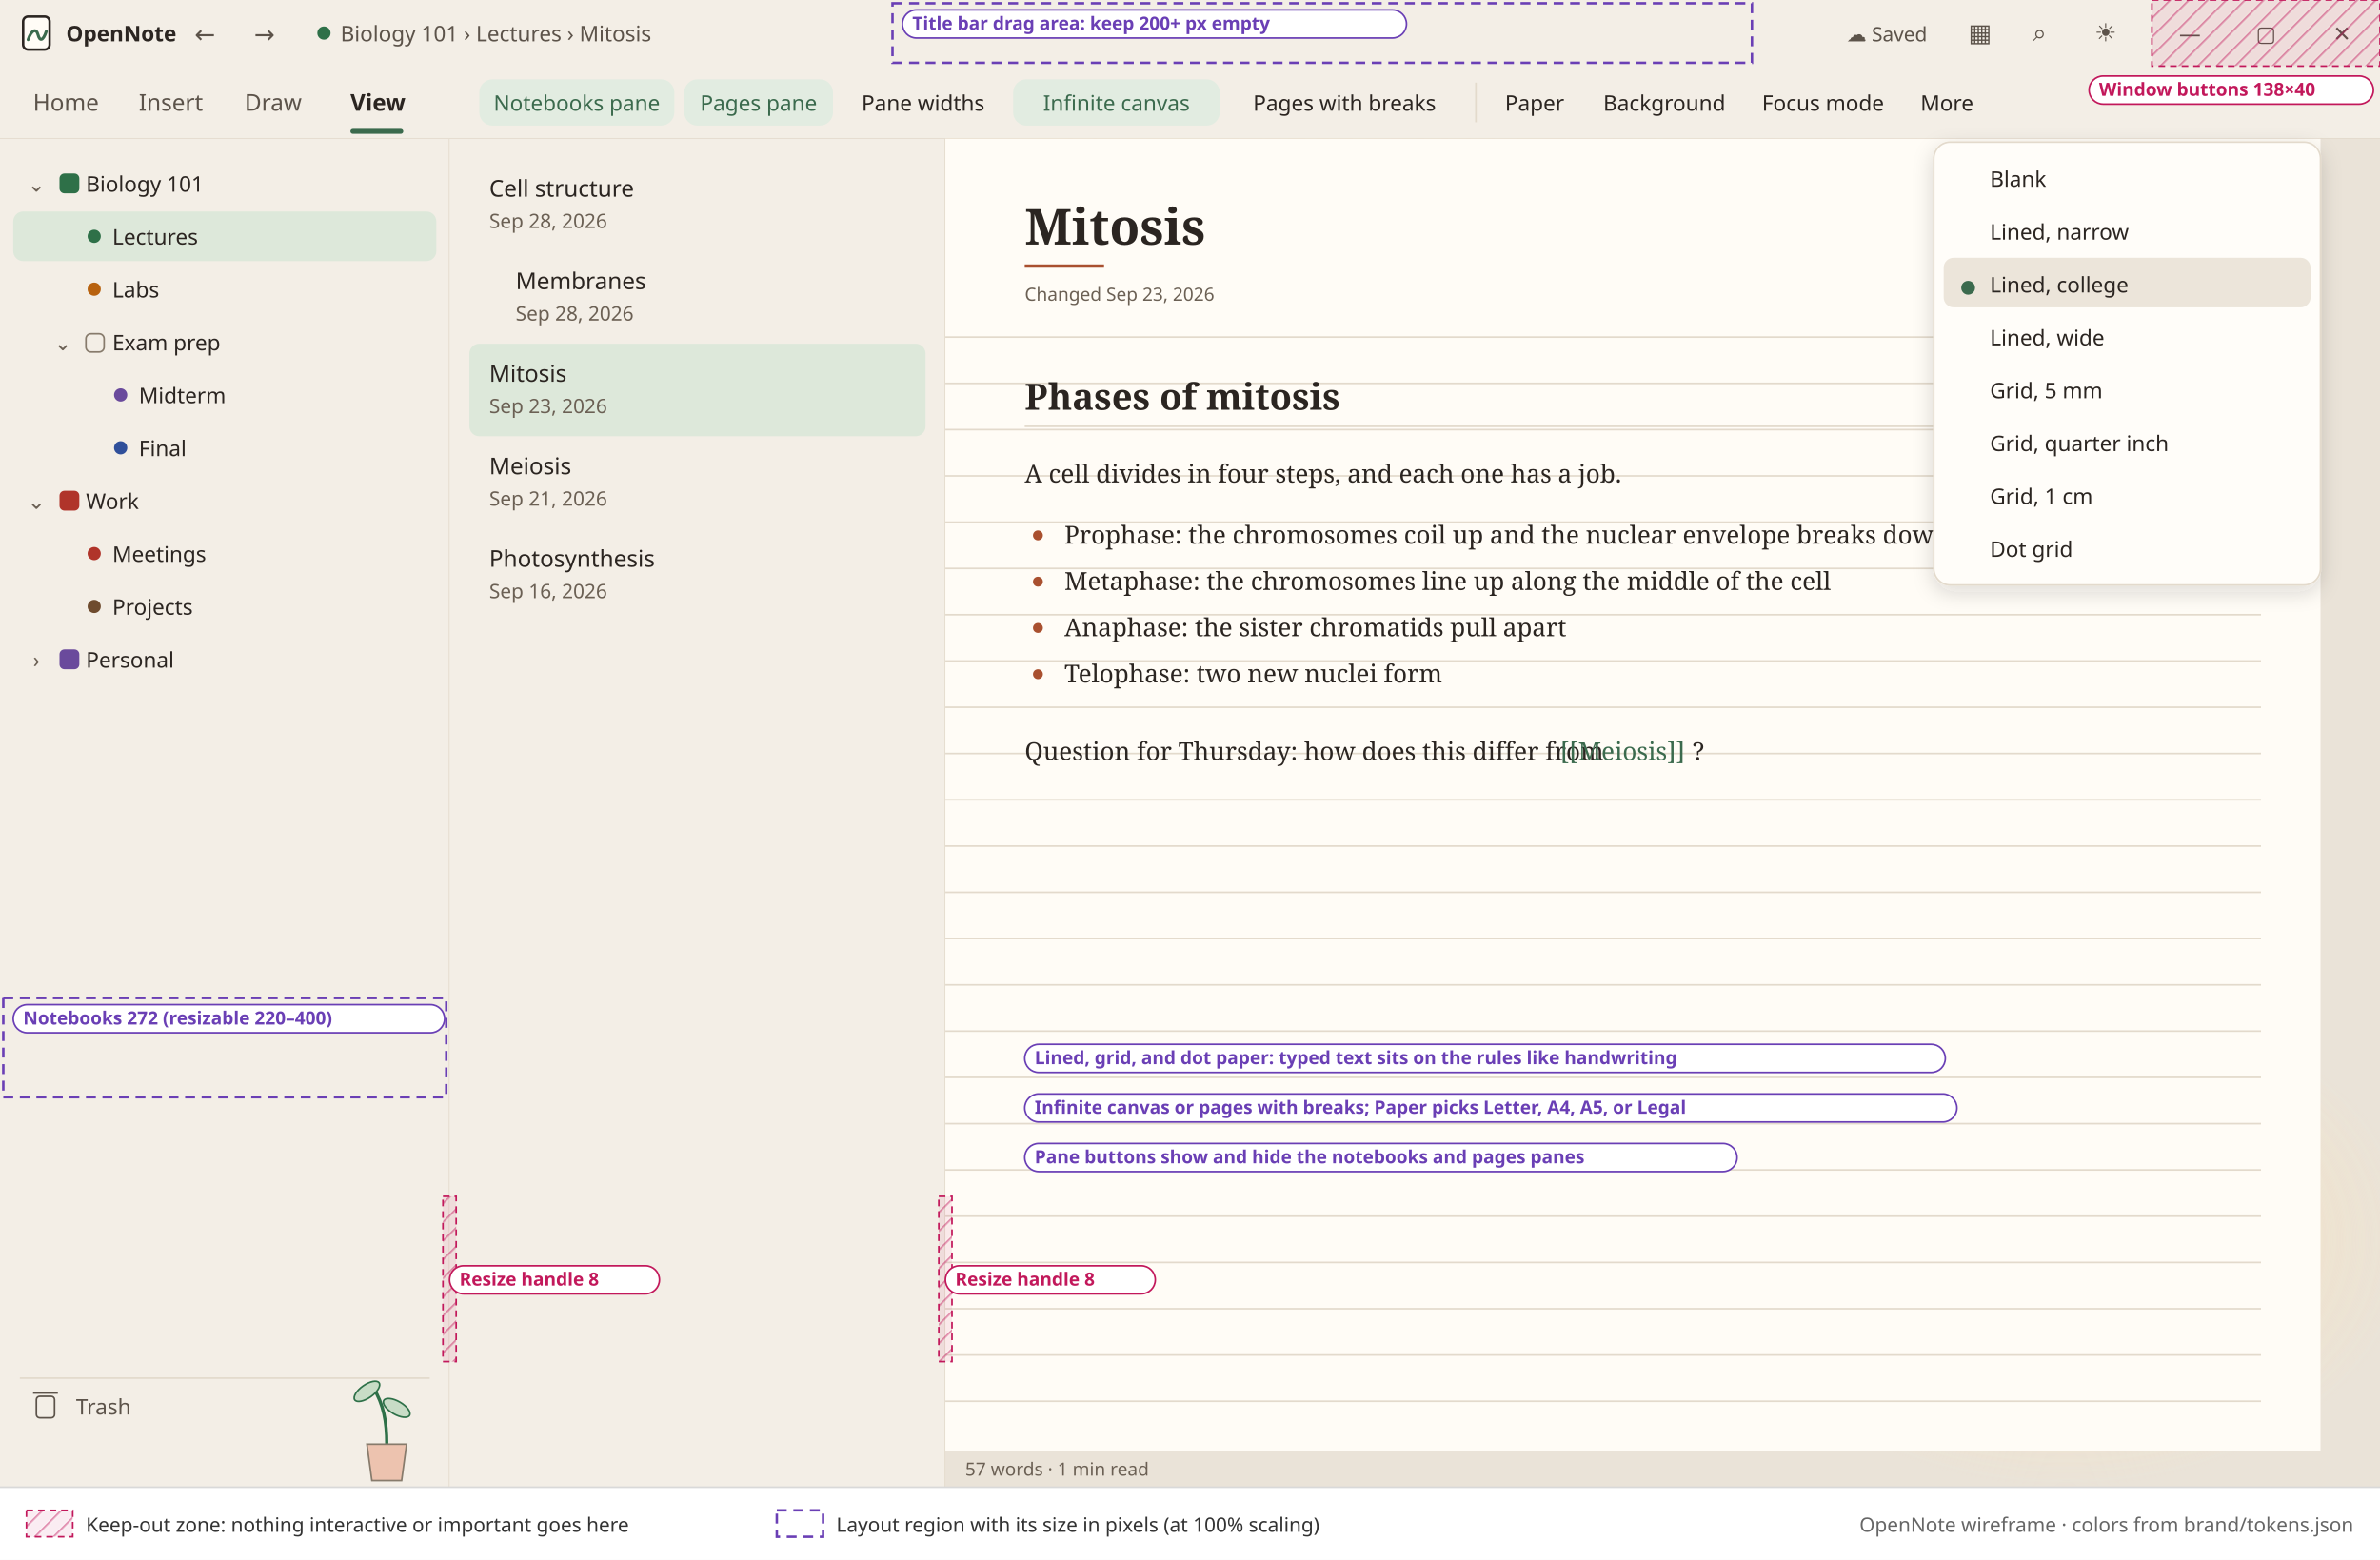
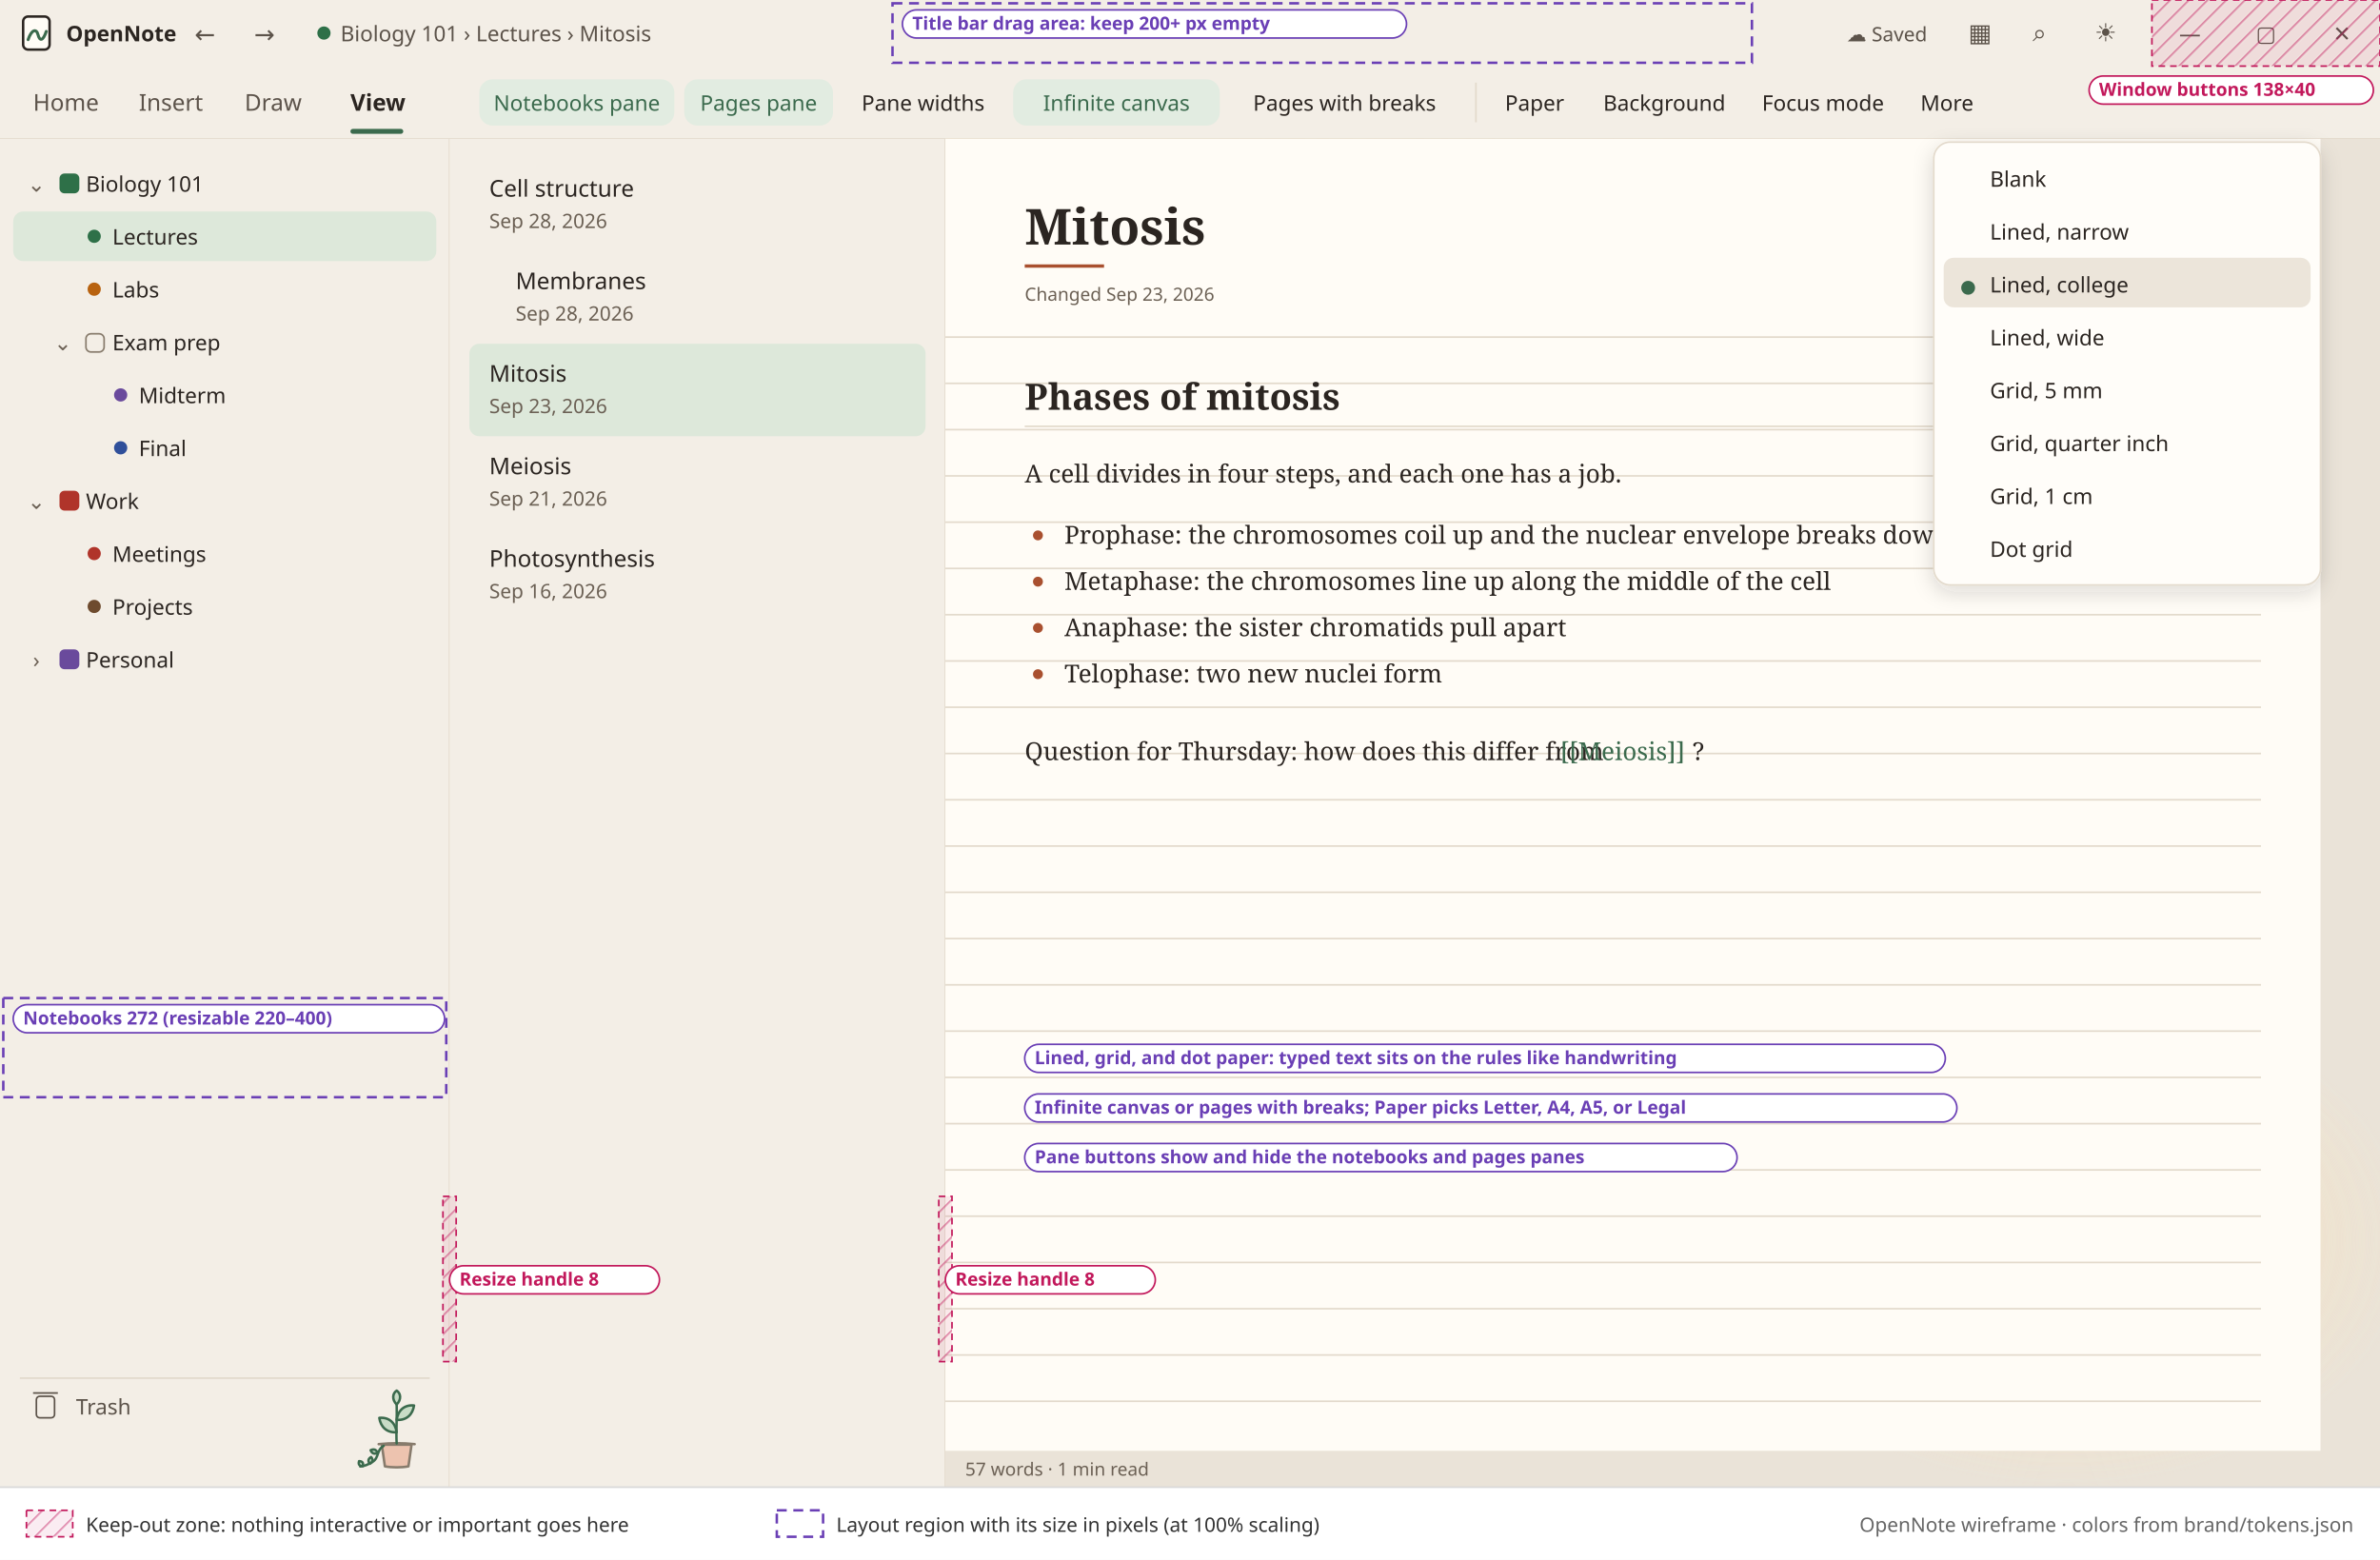
<svg xmlns="http://www.w3.org/2000/svg" viewBox="0 0 1440 944" width="1440" height="944" role="img">
  <defs>
    <pattern id="hatch" width="8" height="8" patternUnits="userSpaceOnUse" patternTransform="rotate(45)">
      <rect width="8" height="8" fill="#C2185B" fill-opacity="0.08" />
      <line x1="0" y1="0" x2="0" y2="8" stroke="#C2185B" stroke-opacity="0.45" stroke-width="2" />
    </pattern>
    <filter id="shadow" x="-10%" y="-10%" width="120%" height="130%">
      <feDropShadow dx="0" dy="4" stdDeviation="6" flood-color="#2B2521" flood-opacity="0.16" />
    </filter>
  </defs>
  <rect x="0" y="0" width="1440" height="900" rx="0" fill="#F3EEE6" />
  <rect x="0" y="0" width="1440" height="40" rx="0" fill="#F3EEE6" />
  <rect x="14" y="10" width="16" height="20" rx="3" fill="#FFFCF6" stroke="#2B2521" stroke-width="1.5" />
  <path d="M17 24c2-6 5-7 6-3s3 4 5-2" fill="none" stroke-linecap="round" stroke-linejoin="round" stroke="#3B6A4D" stroke-width="1.8" />
  <text x="40" y="25" font-size="13" font-weight="600" fill="#2B2521" text-anchor="start" font-family="'Atkinson Hyperlegible Next', 'Segoe UI', system-ui, sans-serif">OpenNote</text>
  <text x="124" y="26" font-size="15" font-weight="400" fill="#5C534A" text-anchor="middle" font-family="'Atkinson Hyperlegible Next', 'Segoe UI', system-ui, sans-serif">←</text>
  <text x="160" y="26" font-size="15" font-weight="400" fill="#5C534A" text-anchor="middle" font-family="'Atkinson Hyperlegible Next', 'Segoe UI', system-ui, sans-serif">→</text>
  <circle cx="196" cy="20" r="4" fill="#2E7048" />
  <text x="206" y="25" font-size="13" font-weight="400" fill="#5C534A" text-anchor="start" font-family="'Atkinson Hyperlegible Next', 'Segoe UI', system-ui, sans-serif">Biology 101 › Lectures › Mitosis</text>
  <text x="1166" y="25" font-size="12" font-weight="400" fill="#5C534A" text-anchor="end" font-family="'Atkinson Hyperlegible Next', 'Segoe UI', system-ui, sans-serif">☁ Saved</text>
  <text x="1198" y="25" font-size="15" font-weight="400" fill="#5C534A" text-anchor="middle" font-family="'Atkinson Hyperlegible Next', 'Segoe UI', system-ui, sans-serif">▦</text>
  <text x="1234" y="25" font-size="15" font-weight="400" fill="#5C534A" text-anchor="middle" font-family="'Atkinson Hyperlegible Next', 'Segoe UI', system-ui, sans-serif">⌕</text>
  <text x="1274" y="25" font-size="15" font-weight="400" fill="#5C534A" text-anchor="middle" font-family="'Atkinson Hyperlegible Next', 'Segoe UI', system-ui, sans-serif">☀</text>
  <text x="1325" y="25" font-size="13" font-weight="400" fill="#5C534A" text-anchor="middle" font-family="'Atkinson Hyperlegible Next', 'Segoe UI', system-ui, sans-serif">—</text>
  <text x="1371" y="25" font-size="13" font-weight="400" fill="#5C534A" text-anchor="middle" font-family="'Atkinson Hyperlegible Next', 'Segoe UI', system-ui, sans-serif">▢</text>
  <text x="1417" y="25" font-size="13" font-weight="400" fill="#5C534A" text-anchor="middle" font-family="'Atkinson Hyperlegible Next', 'Segoe UI', system-ui, sans-serif">✕</text>
  <rect x="0" y="40" width="1440" height="44" rx="0" fill="#F3EEE6" />
  <line x1="0" y1="84" x2="1440" y2="84" stroke="#E3DACC" />
  <text x="20" y="67" font-size="14" font-weight="400" fill="#5C534A" text-anchor="start" font-family="'Atkinson Hyperlegible Next', 'Segoe UI', system-ui, sans-serif">Home</text>
  <text x="84" y="67" font-size="14" font-weight="400" fill="#5C534A" text-anchor="start" font-family="'Atkinson Hyperlegible Next', 'Segoe UI', system-ui, sans-serif">Insert</text>
  <text x="148" y="67" font-size="14" font-weight="400" fill="#5C534A" text-anchor="start" font-family="'Atkinson Hyperlegible Next', 'Segoe UI', system-ui, sans-serif">Draw</text>
  <text x="212" y="67" font-size="14" font-weight="600" fill="#2B2521" text-anchor="start" font-family="'Atkinson Hyperlegible Next', 'Segoe UI', system-ui, sans-serif">View</text>
  <rect x="212" y="78" width="32" height="3" rx="1.5" fill="#3B6A4D" />
  <g data-fit="6" data-center="both">
    <rect x="290" y="48" width="118" height="28" rx="8" fill="#E2ECE1" />
    <text x="349" y="67" font-size="13" font-weight="400" fill="#3B6A4D" text-anchor="middle" font-family="'Atkinson Hyperlegible Next', 'Segoe UI', system-ui, sans-serif">Notebooks pane</text>
  </g>
  <g data-fit="6" data-center="both">
    <rect x="414" y="48" width="90" height="28" rx="8" fill="#E2ECE1" />
    <text x="459" y="67" font-size="13" font-weight="400" fill="#3B6A4D" text-anchor="middle" font-family="'Atkinson Hyperlegible Next', 'Segoe UI', system-ui, sans-serif">Pages pane</text>
  </g>
  <g data-fit="6" data-center="both">
    <rect x="510" y="48" width="97" height="28" rx="8" fill="none" />
    <text x="558.5" y="67" font-size="13" font-weight="400" fill="#2B2521" text-anchor="middle" font-family="'Atkinson Hyperlegible Next', 'Segoe UI', system-ui, sans-serif">Pane widths</text>
  </g>
  <g data-fit="6" data-center="both">
    <rect x="613" y="48" width="125" height="28" rx="8" fill="#E2ECE1" />
    <text x="675.5" y="67" font-size="13" font-weight="400" fill="#3B6A4D" text-anchor="middle" font-family="'Atkinson Hyperlegible Next', 'Segoe UI', system-ui, sans-serif">Infinite canvas</text>
  </g>
  <g data-fit="6" data-center="both">
    <rect x="744" y="48" width="139" height="28" rx="8" fill="none" />
    <text x="813.5" y="67" font-size="13" font-weight="400" fill="#2B2521" text-anchor="middle" font-family="'Atkinson Hyperlegible Next', 'Segoe UI', system-ui, sans-serif">Pages with breaks</text>
  </g>
  <line x1="893" y1="50" x2="893" y2="74" stroke="#E3DACC" />
  <g data-fit="6" data-center="both">
    <rect x="901" y="48" width="55" height="28" rx="8" fill="none" />
    <text x="928.5" y="67" font-size="13" font-weight="400" fill="#2B2521" text-anchor="middle" font-family="'Atkinson Hyperlegible Next', 'Segoe UI', system-ui, sans-serif">Paper</text>
  </g>
  <g data-fit="6" data-center="both">
    <rect x="962" y="48" width="90" height="28" rx="8" fill="none" />
    <text x="1007" y="67" font-size="13" font-weight="400" fill="#2B2521" text-anchor="middle" font-family="'Atkinson Hyperlegible Next', 'Segoe UI', system-ui, sans-serif">Background</text>
  </g>
  <g data-fit="6" data-center="both">
    <rect x="1058" y="48" width="90" height="28" rx="8" fill="none" />
    <text x="1103" y="67" font-size="13" font-weight="400" fill="#2B2521" text-anchor="middle" font-family="'Atkinson Hyperlegible Next', 'Segoe UI', system-ui, sans-serif">Focus mode</text>
  </g>
  <g data-fit="6" data-center="both">
    <rect x="1154" y="48" width="48" height="28" rx="8" fill="none" />
    <text x="1178" y="67" font-size="13" font-weight="400" fill="#2B2521" text-anchor="middle" font-family="'Atkinson Hyperlegible Next', 'Segoe UI', system-ui, sans-serif">More</text>
  </g>
  <rect x="0" y="84" width="272" height="816" rx="0" fill="#F3EEE6" />
  <line x1="272" y1="84" x2="272" y2="900" stroke="#E3DACC" />
  <text x="22" y="116" font-size="13" font-weight="400" fill="#6B6054" text-anchor="middle" font-family="'Atkinson Hyperlegible Next', 'Segoe UI', system-ui, sans-serif">⌄</text>
  <rect x="36" y="105" width="12" height="12" rx="3" fill="#2E7048" />
  <text x="52" y="116" font-size="13" font-weight="400" fill="#2B2521" text-anchor="start" font-family="'Atkinson Hyperlegible Next', 'Segoe UI', system-ui, sans-serif">Biology 101</text>
  <rect x="8" y="128" width="256" height="30" rx="6" fill="#DDE8DA" />
  <circle cx="57" cy="143" r="4" fill="#2E7048" />
  <text x="68" y="148" font-size="13" font-weight="400" fill="#2B2521" text-anchor="start" font-family="'Atkinson Hyperlegible Next', 'Segoe UI', system-ui, sans-serif">Lectures</text>
  <circle cx="57" cy="175" r="4" fill="#B8620F" />
  <text x="68" y="180" font-size="13" font-weight="400" fill="#2B2521" text-anchor="start" font-family="'Atkinson Hyperlegible Next', 'Segoe UI', system-ui, sans-serif">Labs</text>
  <text x="38" y="212" font-size="13" font-weight="400" fill="#6B6054" text-anchor="middle" font-family="'Atkinson Hyperlegible Next', 'Segoe UI', system-ui, sans-serif">⌄</text>
  <rect x="52" y="202" width="11" height="11" rx="3" fill="none" stroke="#877B6C" stroke-width="1" />
  <text x="68" y="212" font-size="13" font-weight="400" fill="#2B2521" text-anchor="start" font-family="'Atkinson Hyperlegible Next', 'Segoe UI', system-ui, sans-serif">Exam prep</text>
  <circle cx="73" cy="239" r="4" fill="#6A4A9C" />
  <text x="84" y="244" font-size="13" font-weight="400" fill="#2B2521" text-anchor="start" font-family="'Atkinson Hyperlegible Next', 'Segoe UI', system-ui, sans-serif">Midterm</text>
  <circle cx="73" cy="271" r="4" fill="#2F4F9A" />
  <text x="84" y="276" font-size="13" font-weight="400" fill="#2B2521" text-anchor="start" font-family="'Atkinson Hyperlegible Next', 'Segoe UI', system-ui, sans-serif">Final</text>
  <text x="22" y="308" font-size="13" font-weight="400" fill="#6B6054" text-anchor="middle" font-family="'Atkinson Hyperlegible Next', 'Segoe UI', system-ui, sans-serif">⌄</text>
  <rect x="36" y="297" width="12" height="12" rx="3" fill="#B0342A" />
  <text x="52" y="308" font-size="13" font-weight="400" fill="#2B2521" text-anchor="start" font-family="'Atkinson Hyperlegible Next', 'Segoe UI', system-ui, sans-serif">Work</text>
  <circle cx="57" cy="335" r="4" fill="#B0342A" />
  <text x="68" y="340" font-size="13" font-weight="400" fill="#2B2521" text-anchor="start" font-family="'Atkinson Hyperlegible Next', 'Segoe UI', system-ui, sans-serif">Meetings</text>
  <circle cx="57" cy="367" r="4" fill="#6E4B2E" />
  <text x="68" y="372" font-size="13" font-weight="400" fill="#2B2521" text-anchor="start" font-family="'Atkinson Hyperlegible Next', 'Segoe UI', system-ui, sans-serif">Projects</text>
  <text x="22" y="404" font-size="13" font-weight="400" fill="#6B6054" text-anchor="middle" font-family="'Atkinson Hyperlegible Next', 'Segoe UI', system-ui, sans-serif">›</text>
  <rect x="36" y="393" width="12" height="12" rx="3" fill="#6A4A9C" />
  <text x="52" y="404" font-size="13" font-weight="400" fill="#2B2521" text-anchor="start" font-family="'Atkinson Hyperlegible Next', 'Segoe UI', system-ui, sans-serif">Personal</text>
  <line x1="12" y1="834" x2="260" y2="834" stroke="#E3DACC" />
  <rect x="22" y="845" width="11" height="13" rx="2" fill="none" stroke="#5C534A" stroke-width="1" />
  <line x1="20" y1="843" x2="35" y2="843" stroke="#5C534A" />
  <text x="46" y="856" font-size="13" font-weight="400" fill="#5C534A" text-anchor="start" font-family="'Atkinson Hyperlegible Next', 'Segoe UI', system-ui, sans-serif">Trash</text>
-   <path d="M234 874c0-14-2-24-8-34" fill="none" stroke-linecap="round" stroke-linejoin="round" stroke="#2E7048" stroke-width="2" />
-   <ellipse cx="222" cy="842" rx="9" ry="4" transform="rotate(-35 222 842)" fill="#C8DCC6" stroke="#2E7048" />
-   <ellipse cx="240" cy="852" rx="9" ry="4" transform="rotate(30 240 852)" fill="#C8DCC6" stroke="#2E7048" />
-   <path d="M222 874h24l-3 22h-18z" fill="#EDC3AF" stroke="#877B6C" />
+   <g data-part="plant-pot" fill="none" stroke="#877B6C" stroke-linecap="round" stroke-linejoin="round">
+     <g data-part="plant" transform="translate(216 840.5063) scale(0.75)" stroke-width="2">
+       <path d="M20 45H44L41.5 62.5C36 63.6 28 63.6 22.5 62.5Z" fill="#EDC3AF" data-part="pot" />
+       <path d="M17.5 44.6C28 43.6 37 43.6 46.5 44.6" />
+       <path d="M32 44C31.4 34 32.4 23 32 12" stroke="#3B6A4D" />
+       <path d="M21.5 46C15.5 49.5 18 55.6 12.4 59 9 61 6 62.4 2.6 62.6" stroke="#3B6A4D" />
+       <path d="M32 35C24 35.6 19 30.6 18 23.4 26 22.6 31 27.6 32 35Z" fill="#C8DCC6" stroke="#3B6A4D" />
+       <path d="M32 25C40 25.6 45 20.6 46 13.4 38 12.6 33 17.6 32 25Z" fill="#C8DCC6" stroke="#3B6A4D" />
+       <path d="M32 12.6C28 8.6 28.6 3.6 32 1.4 35.4 3.6 36 8.6 32 12.6Z" fill="#C8DCC6" stroke="#3B6A4D" />
+       <path d="M16.6 51.6Q14.9 47.6 11 49.5Q12.7 53.6 16.6 51.6Z" fill="#C8DCC6" stroke="#3B6A4D" />
+       <path d="M10.4 60.4Q14 58.2 11.4 55Q7.7 57.1 10.4 60.4Z" fill="#C8DCC6" stroke="#3B6A4D" />
+       <path d="M4.6 62.4Q5.8 58.5 1.7 58.3Q0.5 62.2 4.6 62.4Z" fill="#C8DCC6" stroke="#3B6A4D" />
+     </g>
+   </g>
  <rect x="272" y="84" width="300" height="816" rx="0" fill="#F3EEE6" />
  <line x1="572" y1="84" x2="572" y2="900" stroke="#E3DACC" />
  <text x="296" y="119" font-size="14" font-weight="500" fill="#2B2521" text-anchor="start" font-family="'Atkinson Hyperlegible Next', 'Segoe UI', system-ui, sans-serif">Cell structure</text>
  <text x="296" y="138" font-size="12" font-weight="400" fill="#6B6054" text-anchor="start" font-family="'Atkinson Hyperlegible Next', 'Segoe UI', system-ui, sans-serif">Sep 28, 2026</text>
  <text x="312" y="175" font-size="14" font-weight="500" fill="#2B2521" text-anchor="start" font-family="'Atkinson Hyperlegible Next', 'Segoe UI', system-ui, sans-serif">Membranes</text>
  <text x="312" y="194" font-size="12" font-weight="400" fill="#6B6054" text-anchor="start" font-family="'Atkinson Hyperlegible Next', 'Segoe UI', system-ui, sans-serif">Sep 28, 2026</text>
  <rect x="284" y="208" width="276" height="56" rx="6" fill="#DDE8DA" />
  <text x="296" y="231" font-size="14" font-weight="500" fill="#2B2521" text-anchor="start" font-family="'Atkinson Hyperlegible Next', 'Segoe UI', system-ui, sans-serif">Mitosis</text>
  <text x="296" y="250" font-size="12" font-weight="400" fill="#6B6054" text-anchor="start" font-family="'Atkinson Hyperlegible Next', 'Segoe UI', system-ui, sans-serif">Sep 23, 2026</text>
  <text x="296" y="287" font-size="14" font-weight="500" fill="#2B2521" text-anchor="start" font-family="'Atkinson Hyperlegible Next', 'Segoe UI', system-ui, sans-serif">Meiosis</text>
  <text x="296" y="306" font-size="12" font-weight="400" fill="#6B6054" text-anchor="start" font-family="'Atkinson Hyperlegible Next', 'Segoe UI', system-ui, sans-serif">Sep 21, 2026</text>
  <text x="296" y="343" font-size="14" font-weight="500" fill="#2B2521" text-anchor="start" font-family="'Atkinson Hyperlegible Next', 'Segoe UI', system-ui, sans-serif">Photosynthesis</text>
  <text x="296" y="362" font-size="12" font-weight="400" fill="#6B6054" text-anchor="start" font-family="'Atkinson Hyperlegible Next', 'Segoe UI', system-ui, sans-serif">Sep 16, 2026</text>
  <defs>
    <radialGradient id="ambient16" cx="0" cy="0" r="1" gradientUnits="userSpaceOnUse" gradientTransform="translate(572 84) scale(608 653)">
      <stop offset="0" stop-color="#FFF0D4" />
      <stop offset="1" stop-color="#FFF0D4" stop-opacity="0" />
    </radialGradient>
    <radialGradient id="ambient16p">
      <stop offset="0" stop-color="#FCE4B8" />
      <stop offset="1" stop-color="#FCE4B8" stop-opacity="0" />
    </radialGradient>
  </defs>
  <rect x="572" y="84" width="868" height="816" rx="0" fill="#EAE3D8" />
  <rect x="572" y="84" width="868" height="816" fill="url(#ambient16)" />
  <ellipse cx="1250" cy="750" rx="210" ry="150" fill="url(#ambient16p)" opacity="0.9" />
  <rect x="572" y="84" width="832" height="794" rx="0" fill="#FFFCF6" />
  <text x="584" y="893" font-size="11" font-weight="400" fill="#6B6054" text-anchor="start" font-family="'Atkinson Hyperlegible Next', 'Segoe UI', system-ui, sans-serif">57 words · 1 min read</text>
  <rect x="1260" y="92" width="128" height="32" rx="16" fill="#FFFCF6" stroke="#877B6C" stroke-width="1" />
  <text x="1276" y="113" font-size="12" font-weight="600" fill="#2B2521" text-anchor="start" font-family="'Atkinson Hyperlegible Next', 'Segoe UI', system-ui, sans-serif">Properties</text>
  <text x="1372" y="113" font-size="12" font-weight="400" fill="#6B6054" text-anchor="end" font-family="'Atkinson Hyperlegible Next', 'Segoe UI', system-ui, sans-serif">none</text>
  <text x="620" y="148" font-size="30" font-weight="700" fill="#2B2521" text-anchor="start" font-family="Literata, Cambria, Georgia, serif">Mitosis</text>
  <rect x="620" y="160" width="48" height="2" rx="0" fill="#A9502F" />
  <text x="620" y="182" font-size="11" font-weight="400" fill="#6B6054" text-anchor="start" font-family="'Atkinson Hyperlegible Next', 'Segoe UI', system-ui, sans-serif">Changed Sep 23, 2026</text>
  <line x1="572" y1="204" x2="1368" y2="204" stroke="#E3DACC" />
  <line x1="572" y1="232" x2="1368" y2="232" stroke="#E3DACC" />
  <line x1="572" y1="260" x2="1368" y2="260" stroke="#E3DACC" />
  <line x1="572" y1="288" x2="1368" y2="288" stroke="#E3DACC" />
  <line x1="572" y1="316" x2="1368" y2="316" stroke="#E3DACC" />
  <line x1="572" y1="344" x2="1368" y2="344" stroke="#E3DACC" />
  <line x1="572" y1="372" x2="1368" y2="372" stroke="#E3DACC" />
  <line x1="572" y1="400" x2="1368" y2="400" stroke="#E3DACC" />
  <line x1="572" y1="428" x2="1368" y2="428" stroke="#E3DACC" />
  <line x1="572" y1="456" x2="1368" y2="456" stroke="#E3DACC" />
  <line x1="572" y1="484" x2="1368" y2="484" stroke="#E3DACC" />
  <line x1="572" y1="512" x2="1368" y2="512" stroke="#E3DACC" />
  <line x1="572" y1="540" x2="1368" y2="540" stroke="#E3DACC" />
  <line x1="572" y1="568" x2="1368" y2="568" stroke="#E3DACC" />
  <line x1="572" y1="596" x2="1368" y2="596" stroke="#E3DACC" />
  <line x1="572" y1="624" x2="1368" y2="624" stroke="#E3DACC" />
  <line x1="572" y1="652" x2="1368" y2="652" stroke="#E3DACC" />
  <line x1="572" y1="680" x2="1368" y2="680" stroke="#E3DACC" />
  <line x1="572" y1="708" x2="1368" y2="708" stroke="#E3DACC" />
  <line x1="572" y1="736" x2="1368" y2="736" stroke="#E3DACC" />
  <line x1="572" y1="764" x2="1368" y2="764" stroke="#E3DACC" />
  <line x1="572" y1="792" x2="1368" y2="792" stroke="#E3DACC" />
  <line x1="572" y1="820" x2="1368" y2="820" stroke="#E3DACC" />
  <line x1="572" y1="848" x2="1368" y2="848" stroke="#E3DACC" />
  <text x="620" y="248" font-size="22" font-weight="700" fill="#2B2521" text-anchor="start" font-family="Literata, Cambria, Georgia, serif">Phases of mitosis</text>
  <line x1="620" y1="258" x2="1280" y2="258" stroke="#E3DACC" />
  <text x="620" y="292" font-size="15" font-weight="400" fill="#2B2521" text-anchor="start" font-family="Literata, Cambria, Georgia, serif">A cell divides in four steps, and each one has a job.</text>
  <circle cx="628" cy="324" r="3" fill="#A9502F" />
  <text x="644" y="329" font-size="15" font-weight="400" fill="#2B2521" text-anchor="start" font-family="Literata, Cambria, Georgia, serif">Prophase: the chromosomes coil up and the nuclear envelope breaks down</text>
  <circle cx="628" cy="352" r="3" fill="#A9502F" />
  <text x="644" y="357" font-size="15" font-weight="400" fill="#2B2521" text-anchor="start" font-family="Literata, Cambria, Georgia, serif">Metaphase: the chromosomes line up along the middle of the cell</text>
  <circle cx="628" cy="380" r="3" fill="#A9502F" />
  <text x="644" y="385" font-size="15" font-weight="400" fill="#2B2521" text-anchor="start" font-family="Literata, Cambria, Georgia, serif">Anaphase: the sister chromatids pull apart</text>
  <circle cx="628" cy="408" r="3" fill="#A9502F" />
  <text x="644" y="413" font-size="15" font-weight="400" fill="#2B2521" text-anchor="start" font-family="Literata, Cambria, Georgia, serif">Telophase: two new nuclei form</text>
  <text x="620" y="460" font-size="15" font-weight="400" fill="#2B2521" text-anchor="start" font-family="Literata, Cambria, Georgia, serif">Question for Thursday: how does this differ from</text>
  <text x="944" y="460" font-size="15" font-weight="400" fill="#3B6A4D" text-anchor="start" font-family="Literata, Cambria, Georgia, serif">[[Meiosis]]</text>
  <text x="1024" y="460" font-size="15" font-weight="400" fill="#2B2521" text-anchor="start" font-family="Literata, Cambria, Georgia, serif">?</text>
  <rect x="1170" y="86" width="234" height="268" rx="10" fill="#FFFDF9" stroke="#E3DACC" stroke-width="1" filter="url(#shadow)" />
  <text x="1204" y="113" font-size="13" font-weight="400" fill="#2B2521" text-anchor="start" font-family="'Atkinson Hyperlegible Next', 'Segoe UI', system-ui, sans-serif">Blank</text>
  <text x="1204" y="145" font-size="13" font-weight="400" fill="#2B2521" text-anchor="start" font-family="'Atkinson Hyperlegible Next', 'Segoe UI', system-ui, sans-serif">Lined, narrow</text>
  <rect x="1176" y="156" width="222" height="30" rx="6" fill="#ECE5DA" />
  <text x="1204" y="177" font-size="13" font-weight="400" fill="#2B2521" text-anchor="start" font-family="'Atkinson Hyperlegible Next', 'Segoe UI', system-ui, sans-serif">Lined, college</text>
  <text x="1186" y="177" font-size="11" font-weight="400" fill="#3B6A4D" text-anchor="start" font-family="'Atkinson Hyperlegible Next', 'Segoe UI', system-ui, sans-serif">●</text>
  <text x="1204" y="209" font-size="13" font-weight="400" fill="#2B2521" text-anchor="start" font-family="'Atkinson Hyperlegible Next', 'Segoe UI', system-ui, sans-serif">Lined, wide</text>
  <text x="1204" y="241" font-size="13" font-weight="400" fill="#2B2521" text-anchor="start" font-family="'Atkinson Hyperlegible Next', 'Segoe UI', system-ui, sans-serif">Grid, 5 mm</text>
  <text x="1204" y="273" font-size="13" font-weight="400" fill="#2B2521" text-anchor="start" font-family="'Atkinson Hyperlegible Next', 'Segoe UI', system-ui, sans-serif">Grid, quarter inch</text>
  <text x="1204" y="305" font-size="13" font-weight="400" fill="#2B2521" text-anchor="start" font-family="'Atkinson Hyperlegible Next', 'Segoe UI', system-ui, sans-serif">Grid, 1 cm</text>
  <text x="1204" y="337" font-size="13" font-weight="400" fill="#2B2521" text-anchor="start" font-family="'Atkinson Hyperlegible Next', 'Segoe UI', system-ui, sans-serif">Dot grid</text>
  <g pointer-events="none">
    <rect x="1302" y="0" width="138" height="40" rx="0" fill="url(#hatch)" stroke="#C2185B" stroke-width="1" stroke-dasharray="4 3" />
  </g>
  <g data-fit="4" pointer-events="none">
    <rect x="1264" y="46" width="172" height="17" rx="8.5" fill="#FFFFFF" stroke="#C2185B" stroke-width="1" />
    <text x="1270" y="58" font-size="11" font-weight="600" fill="#C2185B" text-anchor="start" font-family="'Atkinson Hyperlegible Next', 'Segoe UI', system-ui, sans-serif">Window buttons 138×40</text>
  </g>
  <g pointer-events="none">
    <rect x="540" y="2" width="520" height="36" rx="0" fill="none" stroke="#6A3FB5" stroke-width="1.5" stroke-dasharray="6 4" />
  </g>
  <g data-fit="4" pointer-events="none">
    <rect x="546" y="6" width="305" height="17" rx="8.5" fill="#FFFFFF" stroke="#6A3FB5" stroke-width="1" />
    <text x="552" y="18" font-size="11" font-weight="600" fill="#6A3FB5" text-anchor="start" font-family="'Atkinson Hyperlegible Next', 'Segoe UI', system-ui, sans-serif">Title bar drag area: keep 200+ px empty</text>
  </g>
  <g pointer-events="none">
    <rect x="2" y="604" width="268" height="60" rx="0" fill="none" stroke="#6A3FB5" stroke-width="1.5" stroke-dasharray="6 4" />
  </g>
  <g data-fit="4" pointer-events="none">
    <rect x="8" y="608" width="261" height="17" rx="8.5" fill="#FFFFFF" stroke="#6A3FB5" stroke-width="1" />
    <text x="14" y="620" font-size="11" font-weight="600" fill="#6A3FB5" text-anchor="start" font-family="'Atkinson Hyperlegible Next', 'Segoe UI', system-ui, sans-serif">Notebooks 272 (resizable 220–400)</text>
  </g>
  <g pointer-events="none">
    <rect x="268" y="724" width="8" height="100" rx="0" fill="url(#hatch)" stroke="#C2185B" stroke-width="1" stroke-dasharray="4 3" />
  </g>
  <g data-fit="4" pointer-events="none">
    <rect x="272" y="766" width="127" height="17" rx="8.5" fill="#FFFFFF" stroke="#C2185B" stroke-width="1" />
    <text x="278" y="778" font-size="11" font-weight="600" fill="#C2185B" text-anchor="start" font-family="'Atkinson Hyperlegible Next', 'Segoe UI', system-ui, sans-serif">Resize handle 8</text>
  </g>
  <g pointer-events="none">
    <rect x="568" y="724" width="8" height="100" rx="0" fill="url(#hatch)" stroke="#C2185B" stroke-width="1" stroke-dasharray="4 3" />
  </g>
  <g data-fit="4" pointer-events="none">
    <rect x="572" y="766" width="127" height="17" rx="8.5" fill="#FFFFFF" stroke="#C2185B" stroke-width="1" />
    <text x="578" y="778" font-size="11" font-weight="600" fill="#C2185B" text-anchor="start" font-family="'Atkinson Hyperlegible Next', 'Segoe UI', system-ui, sans-serif">Resize handle 8</text>
  </g>
  <g data-fit="4" pointer-events="none">
    <rect x="620" y="632" width="557" height="17" rx="8.5" fill="#FFFFFF" stroke="#6A3FB5" stroke-width="1" />
    <text x="626" y="644" font-size="11" font-weight="600" fill="#6A3FB5" text-anchor="start" font-family="'Atkinson Hyperlegible Next', 'Segoe UI', system-ui, sans-serif">Lined, grid, and dot paper: typed text sits on the rules like handwriting</text>
  </g>
  <g data-fit="4" pointer-events="none">
    <rect x="620" y="692" width="431" height="17" rx="8.5" fill="#FFFFFF" stroke="#6A3FB5" stroke-width="1" />
    <text x="626" y="704" font-size="11" font-weight="600" fill="#6A3FB5" text-anchor="start" font-family="'Atkinson Hyperlegible Next', 'Segoe UI', system-ui, sans-serif">Pane buttons show and hide the notebooks and pages panes</text>
  </g>
  <g data-fit="4" pointer-events="none">
    <rect x="620" y="662" width="564" height="17" rx="8.5" fill="#FFFFFF" stroke="#6A3FB5" stroke-width="1" />
    <text x="626" y="674" font-size="11" font-weight="600" fill="#6A3FB5" text-anchor="start" font-family="'Atkinson Hyperlegible Next', 'Segoe UI', system-ui, sans-serif">Infinite canvas or pages with breaks; Paper picks Letter, A4, A5, or Legal</text>
  </g>
  <rect x="0" y="900" width="1440" height="44" rx="0" fill="#FFFFFF" />
  <line x1="0" y1="900" x2="1440" y2="900" stroke="#D9D9D9" />
  <rect x="16" y="914" width="28" height="16" rx="0" fill="url(#hatch)" stroke="#C2185B" stroke-width="1" stroke-dasharray="4 3" />
  <text x="52" y="927" font-size="12" font-weight="400" fill="#333" text-anchor="start" font-family="'Atkinson Hyperlegible Next', 'Segoe UI', system-ui, sans-serif">Keep-out zone: nothing interactive or important goes here</text>
  <rect x="470" y="914" width="28" height="16" rx="0" fill="none" stroke="#6A3FB5" stroke-width="1.5" stroke-dasharray="6 4" />
  <text x="506" y="927" font-size="12" font-weight="400" fill="#333" text-anchor="start" font-family="'Atkinson Hyperlegible Next', 'Segoe UI', system-ui, sans-serif">Layout region with its size in pixels (at 100% scaling)</text>
  <text x="1424" y="927" font-size="12" font-weight="400" fill="#666" text-anchor="end" font-family="'Atkinson Hyperlegible Next', 'Segoe UI', system-ui, sans-serif">OpenNote wireframe · colors from brand/tokens.json</text>
</svg>
